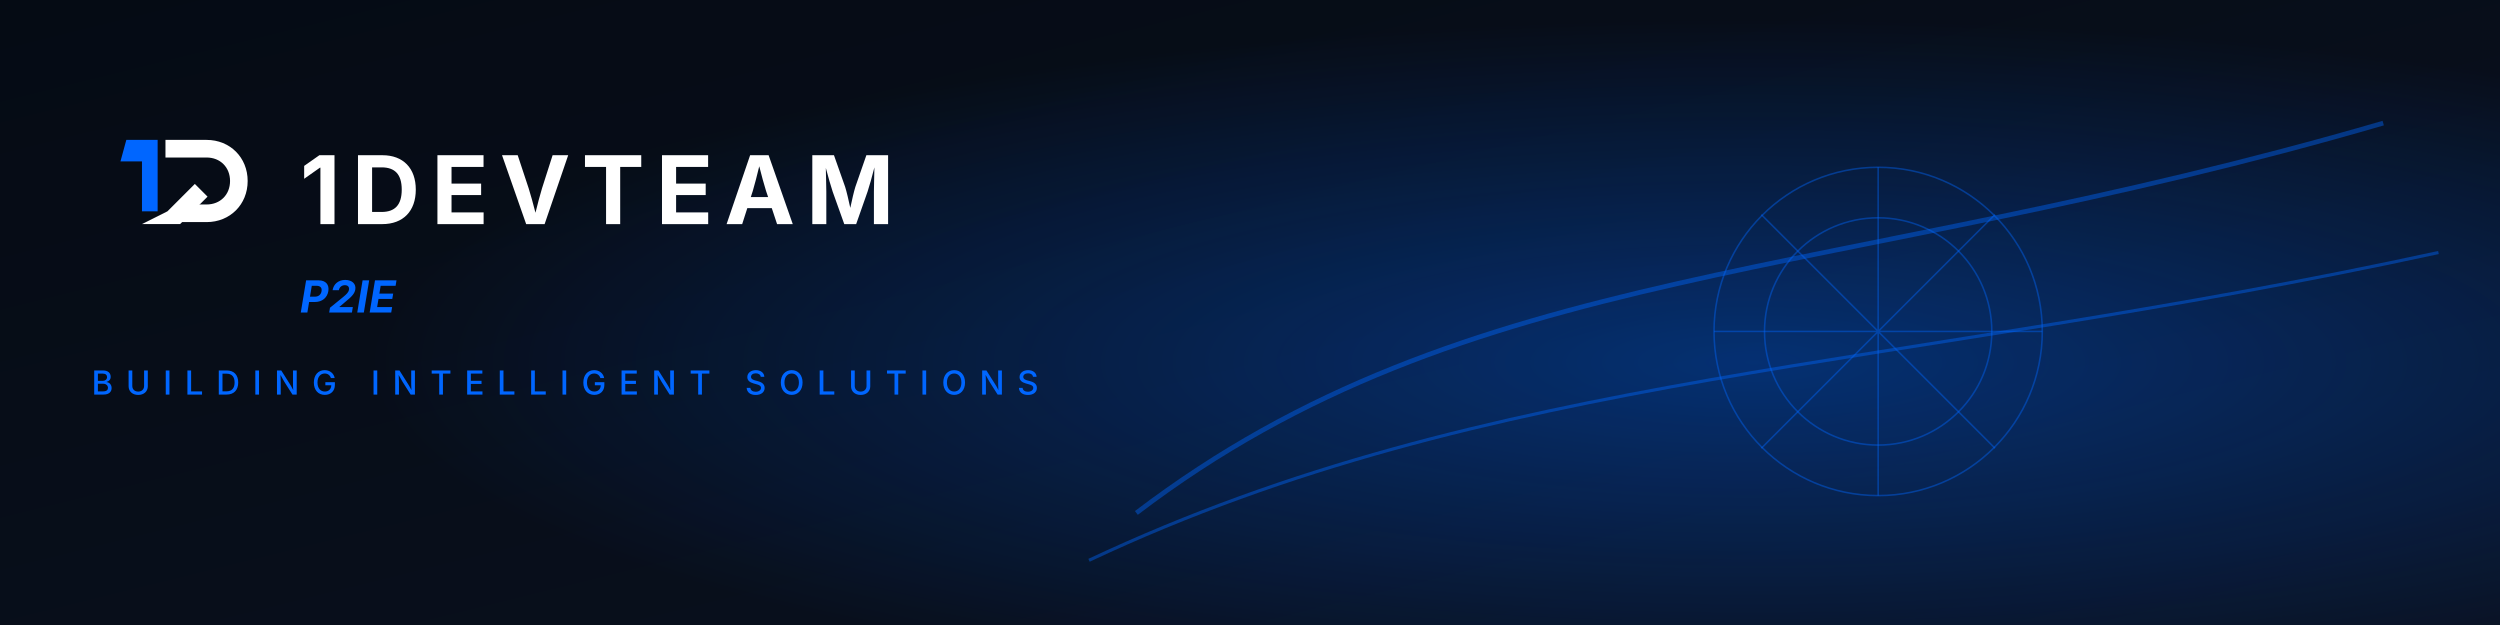
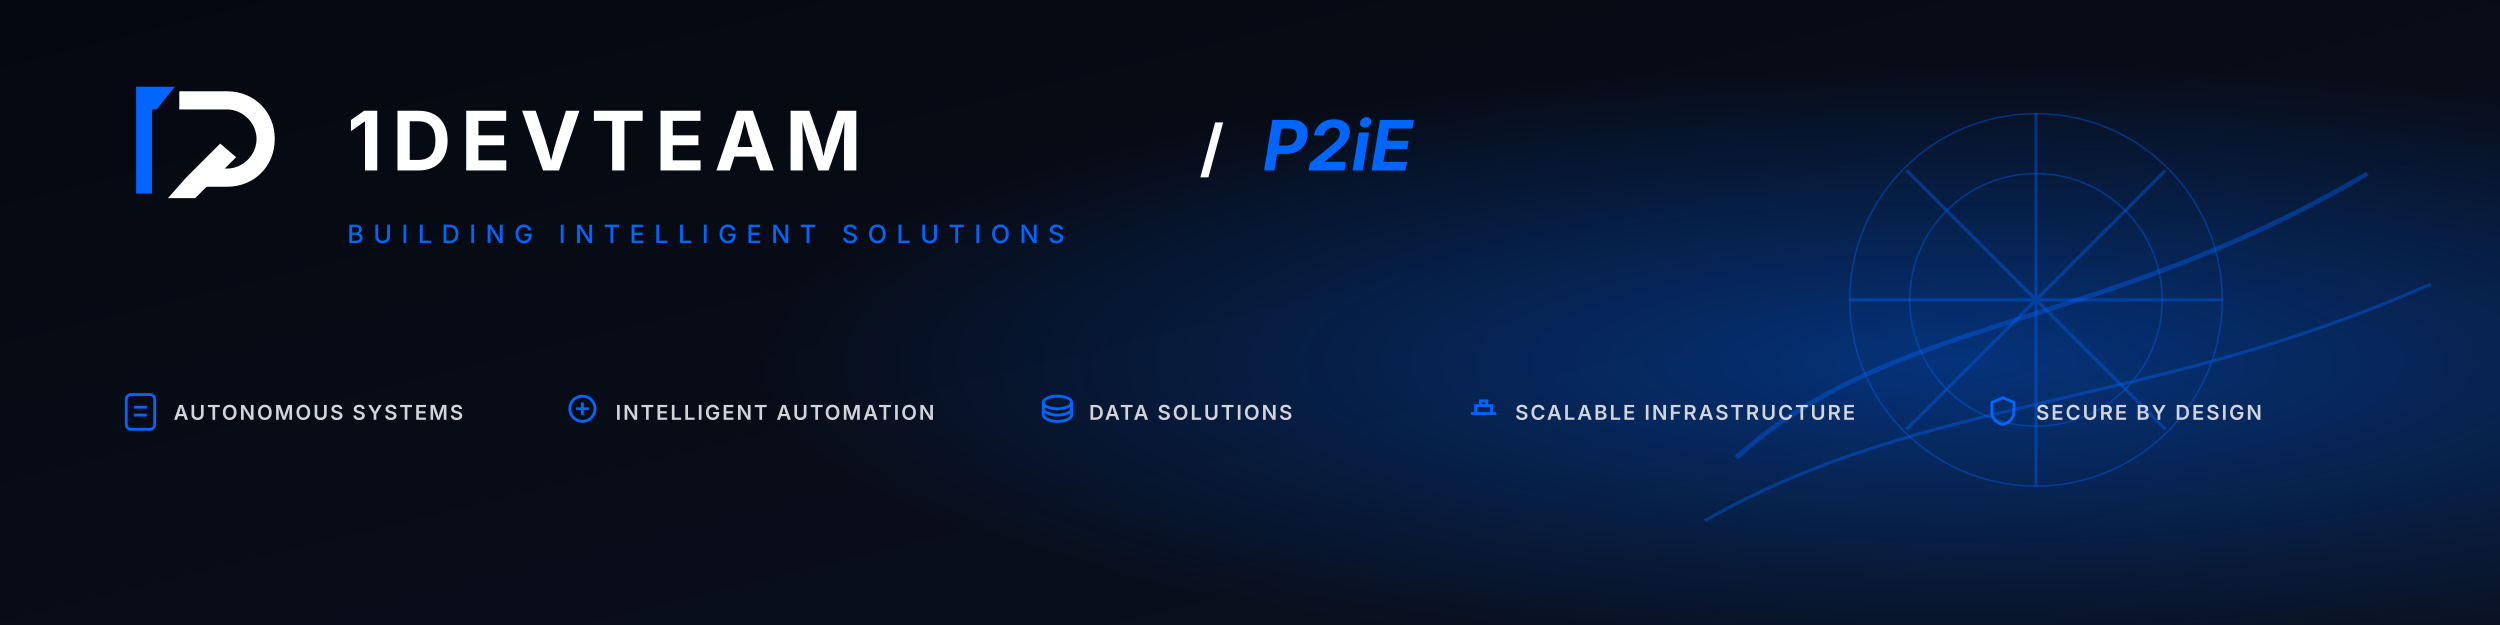
<svg xmlns="http://www.w3.org/2000/svg" viewBox="0 0 1584 396" role="img" aria-labelledby="title">
  <defs>
    <linearGradient id="bg" x1="0" x2="1" y1="0" y2="1">
-       <stop offset="0" stop-color="#050B14" />
+       <stop offset="0" stop-color="#05080F" />
      <stop offset="1" stop-color="#0A1120" />
    </linearGradient>
-     <radialGradient id="glow" cx="70%" cy="58%" r="55%">
-       <stop offset="0" stop-color="#0066FF" stop-opacity=".38" />
+     <radialGradient id="glow" cx="78%" cy="58%" r="48%">
+       <stop offset="0" stop-color="#0066FF" stop-opacity=".42" />
      <stop offset="1" stop-color="#0066FF" stop-opacity="0" />
    </radialGradient>
  </defs>
  <rect width="1584" height="396" fill="url(#bg)" />
  <rect width="1584" height="396" fill="url(#glow)" />
-   <g transform="translate(54 75) scale(.62)">
-     <path fill="#0066FF" d="M42 22h32v73H58V44H36z" />
-     <path fill="#FFFFFF" d="M82 22h42c24 0 42 18 42 42s-18 42-42 42H96l18-18h10c14 0 24-10 24-24s-10-24-24-24H82z" />
-     <path fill="#FFFFFF" d="M84 95 112 67l13 13-28 28H58z" />
+   <g transform="translate(56 42) scale(.72)">
+     <path fill="#0066FF" d="M42 18h34L60 38H56v74H42V18z" />
+     <path fill="#FFFFFF" d="M80 22h42c24 0 42 18 42 42s-18 42-42 42h-20l16-16h4c14 0 26-12 26-26s-12-26-26-26H80V22z" />
+     <path fill="#FFFFFF" d="M86 98 116 68l14 12-36 36H70z" />
  </g>
-   <text x="190" y="142" font-family="Inter, Arial, Helvetica, sans-serif" font-size="60" font-weight="700" letter-spacing="7" fill="#FFFFFF">1DEVTEAM</text>
-   <text x="190" y="198" font-family="Inter, Arial, Helvetica, sans-serif" font-size="28" font-style="italic" font-weight="700" fill="#0066FF">P2IE</text>
-   <text x="58" y="250" font-family="Inter, Arial, Helvetica, sans-serif" font-size="21" font-weight="500" letter-spacing="8" fill="#0066FF">BUILDING INTELLIGENT SOLUTIONS</text>
-   <g fill="none" stroke="#0066FF" stroke-opacity=".42">
-     <path d="M720 325C930 165 1160 180 1510 78" stroke-width="3" />
-     <path d="M690 355C945 235 1200 235 1545 160" stroke-width="2" />
-     <circle cx="1190" cy="210" r="104" />
-     <circle cx="1190" cy="210" r="72" />
-     <path d="M1086 210h208M1190 106v208M1116 136l148 148M1264 136l-148 148" />
+   <text x="220" y="108" font-family="Inter, Arial, Helvetica, sans-serif" font-size="52" font-weight="700" letter-spacing="6" fill="#FFFFFF">1DEVTEAM</text>
+   <text x="760" y="108" font-family="Inter, Arial, Helvetica, sans-serif" font-size="40" font-weight="700" fill="#FFFFFF">/</text>
+   <text x="800" y="108" font-family="Inter, Arial, Helvetica, sans-serif" font-size="44" font-style="italic" font-weight="700" fill="#0066FF">P2iE</text>
+   <text x="220" y="154" font-family="Inter, Arial, Helvetica, sans-serif" font-size="16" font-weight="500" letter-spacing="6" fill="#0066FF">BUILDING INTELLIGENT SOLUTIONS</text>
+   <g fill="none" stroke="#0066FF" stroke-opacity=".38" transform="translate(1080 40)">
+     <circle cx="210" cy="150" r="118" />
+     <circle cx="210" cy="150" r="80" />
+     <path d="M92 150h236M210 32v236M128 68l164 164M292 68l-164 164" stroke-width="2" />
+     <path d="M20 250C120 160 250 170 420 70" stroke-width="3" />
+     <path d="M0 290C140 210 280 220 460 140" stroke-width="2" />
+   </g>
+   <g font-family="Inter, Arial, Helvetica, sans-serif" font-size="13" font-weight="600" letter-spacing="1.2" fill="#D1D5DB">
+     <g transform="translate(80 250)" stroke="#0066FF" fill="none" stroke-width="1.8">
+       <rect x="0" y="0" width="18" height="22" rx="3" />
+       <path d="M5 8h8M5 13h8" />
+     </g>
+     <text x="110" y="266">AUTONOMOUS SYSTEMS</text>
+     <g transform="translate(360 250)" stroke="#0066FF" fill="none" stroke-width="1.8">
+       <circle cx="9" cy="9" r="8" />
+       <path d="M9 5v8M5 9h8" />
+     </g>
+     <text x="390" y="266">INTELLIGENT AUTOMATION</text>
+     <g transform="translate(660 250)" stroke="#0066FF" fill="none" stroke-width="1.8">
+       <ellipse cx="10" cy="5" rx="9" ry="4" />
+       <path d="M1 5v8c0 2 4 4 9 4s9-2 9-4V5" />
+       <path d="M1 9c0 2 4 4 9 4s9-2 9-4" />
+     </g>
+     <text x="690" y="266">DATA SOLUTIONS</text>
+     <g transform="translate(930 250)" stroke="#0066FF" fill="none" stroke-width="1.8">
+       <path d="M2 12h16M5 12V7h10v5M8 7V4h4v3" />
+     </g>
+     <text x="960" y="266">SCALABLE INFRASTRUCTURE</text>
+     <g transform="translate(1260 250)" stroke="#0066FF" fill="none" stroke-width="1.8">
+       <path d="M9 2 16 5v6c0 4-3 7-7 8-4-1-7-4-7-8V5z" />
+     </g>
+     <text x="1290" y="266">SECURE BY DESIGN</text>
  </g>
</svg>
